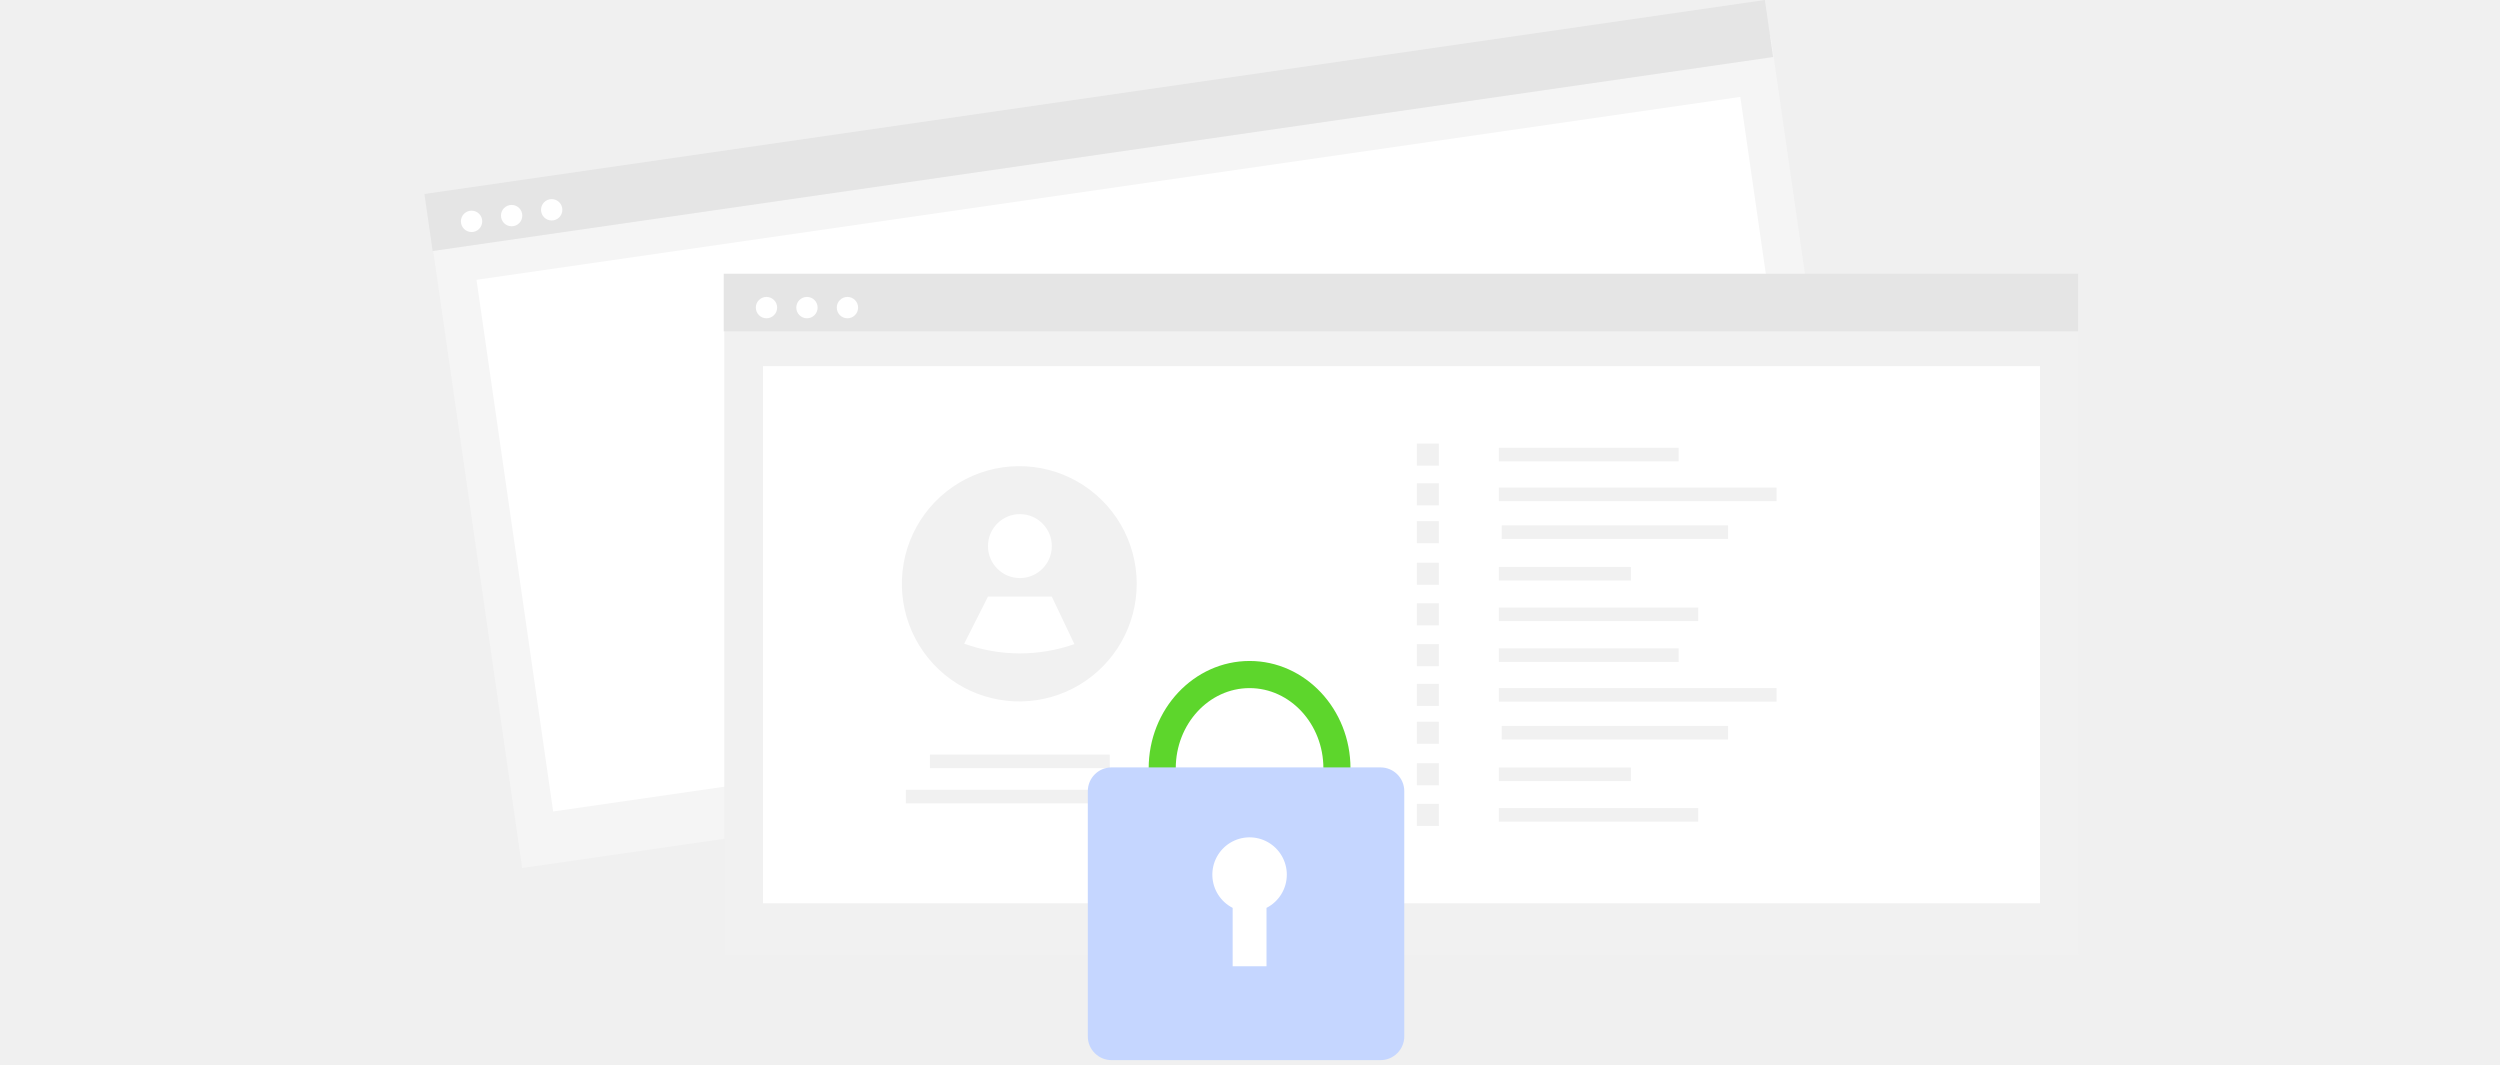
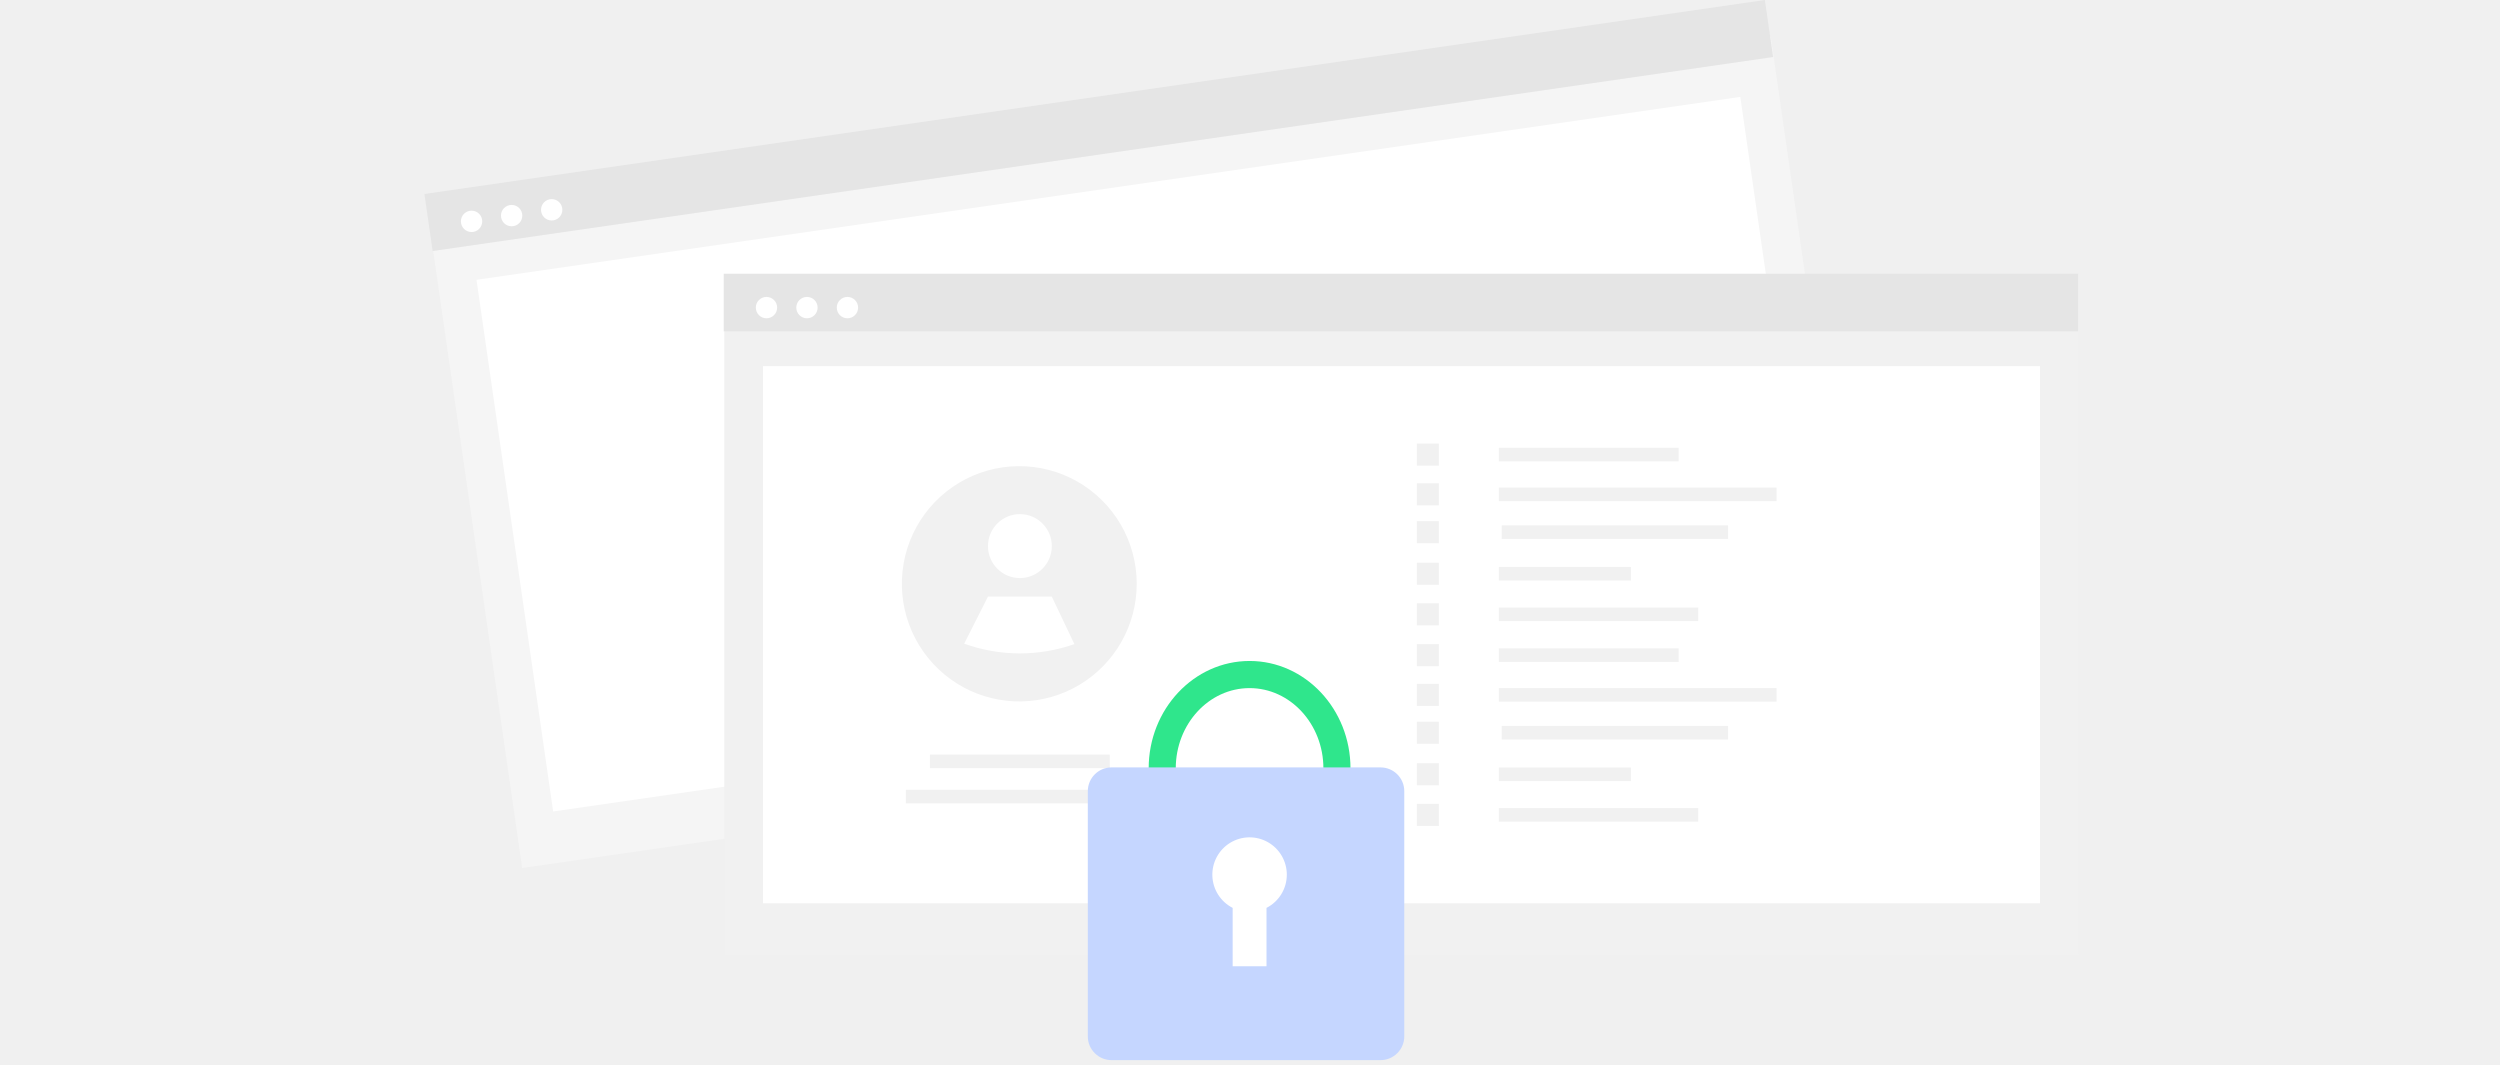
<svg xmlns="http://www.w3.org/2000/svg" width="632" height="269" viewBox="0 0 632 269" fill="none">
  <g clip-path="url(#clip0_2279_42539)">
    <path d="M447.648 9.294L108.777 58.336L132.006 219.429L470.877 170.387L447.648 9.294Z" fill="#F5F5F5" />
    <path d="M439.95 24.497L120.459 70.734L139.839 205.14L459.33 158.902L439.95 24.497Z" fill="white" />
    <path d="M446.161 -0.003L107.291 49.039L109.371 63.462L448.241 14.42L446.161 -0.003Z" fill="#E5E5E5" />
    <path d="M119.212 58.66C120.701 58.66 121.908 57.45 121.908 55.959C121.908 54.467 120.701 53.258 119.212 53.258C117.723 53.258 116.516 54.467 116.516 55.959C116.516 57.45 117.723 58.66 119.212 58.66Z" fill="white" />
    <path d="M129.34 57.206C130.829 57.206 132.036 55.997 132.036 54.506C132.036 53.014 130.829 51.805 129.34 51.805C127.852 51.805 126.645 53.014 126.645 54.506C126.645 55.997 127.852 57.206 129.34 57.206Z" fill="white" />
    <path d="M139.467 55.738C140.956 55.738 142.163 54.529 142.163 53.037C142.163 51.545 140.956 50.336 139.467 50.336C137.978 50.336 136.771 51.545 136.771 53.037C136.771 54.529 137.978 55.738 139.467 55.738Z" fill="white" />
    <path d="M525.492 78.602H183.104V241.367H525.492V78.602Z" fill="#F1F1F1" />
    <path d="M515.702 92.555H192.895V228.355H515.702V92.555Z" fill="white" />
    <path d="M525.345 69.195H182.957V83.767H525.345V69.195Z" fill="#E5E5E5" />
    <path d="M193.766 80.464C195.255 80.464 196.462 79.255 196.462 77.763C196.462 76.272 195.255 75.062 193.766 75.062C192.277 75.062 191.07 76.272 191.07 77.763C191.07 79.255 192.277 80.464 193.766 80.464Z" fill="white" />
    <path d="M203.999 80.464C205.488 80.464 206.695 79.255 206.695 77.763C206.695 76.272 205.488 75.062 203.999 75.062C202.51 75.062 201.303 76.272 201.303 77.763C201.303 79.255 202.51 80.464 203.999 80.464Z" fill="white" />
    <path d="M214.233 80.464C215.722 80.464 216.929 79.255 216.929 77.763C216.929 76.272 215.722 75.062 214.233 75.062C212.744 75.062 211.537 76.272 211.537 77.763C211.537 79.255 212.744 80.464 214.233 80.464Z" fill="white" />
    <path d="M424.368 113.203H378.904V116.626H424.368V113.203Z" fill="#F1F1F1" />
    <path d="M449.11 123.258H378.904V126.681H449.11V123.258Z" fill="#F1F1F1" />
    <path d="M436.851 132.82H379.635V136.244H436.851V132.82Z" fill="#F1F1F1" />
    <path d="M412.306 143.328H378.904V146.751H412.306V143.328Z" fill="#F1F1F1" />
    <path d="M429.316 153.586H378.904V157.009H429.316V153.586Z" fill="#F1F1F1" />
    <path d="M363.751 112.133H358.184V117.71H363.751V112.133Z" fill="#F1F1F1" />
    <path d="M363.751 122.172H358.184V127.749H363.751V122.172Z" fill="#F1F1F1" />
    <path d="M363.751 131.75H358.184V137.327H363.751V131.75Z" fill="#F1F1F1" />
    <path d="M363.751 142.258H358.184V147.835H363.751V142.258Z" fill="#F1F1F1" />
    <path d="M363.751 152.508H358.184V158.085H363.751V152.508Z" fill="#F1F1F1" />
    <path d="M424.368 163.906H378.904V167.33H424.368V163.906Z" fill="#F1F1F1" />
    <path d="M449.11 173.945H378.904V177.369H449.11V173.945Z" fill="#F1F1F1" />
    <path d="M436.851 183.523H379.635V186.947H436.851V183.523Z" fill="#F1F1F1" />
    <path d="M412.306 194.031H378.904V197.455H412.306V194.031Z" fill="#F1F1F1" />
    <path d="M429.316 204.289H378.904V207.712H429.316V204.289Z" fill="#F1F1F1" />
    <path d="M363.751 162.836H358.184V168.413H363.751V162.836Z" fill="#F1F1F1" />
    <path d="M363.751 172.875H358.184V178.452H363.751V172.875Z" fill="#F1F1F1" />
    <path d="M363.751 182.453H358.184V188.03H363.751V182.453Z" fill="#F1F1F1" />
    <path d="M363.751 192.945H358.184V198.522H363.751V192.945Z" fill="#F1F1F1" />
    <path d="M363.751 203.219H358.184V208.796H363.751V203.219Z" fill="#F1F1F1" />
    <path d="M280.545 190.758H235.082V194.181H280.545V190.758Z" fill="#F1F1F1" />
    <path d="M286.216 199.664H229V203.087H286.216V199.664Z" fill="#F1F1F1" />
    <path d="M287.364 147.583C287.362 152.728 286.028 157.785 283.493 162.259C280.957 166.734 277.307 170.473 272.898 173.112C268.489 175.75 263.472 177.199 258.337 177.315C253.203 177.431 248.126 176.211 243.603 173.774L243.597 173.768C238.977 171.274 235.099 167.598 232.359 163.114C229.618 158.63 228.113 153.498 227.997 148.242C227.881 142.986 229.158 137.792 231.698 133.191C234.238 128.59 237.95 124.746 242.456 122.051C246.962 119.355 252.1 117.904 257.348 117.846C262.596 117.787 267.765 119.124 272.33 121.719C276.894 124.314 280.69 128.075 283.331 132.618C285.972 137.162 287.363 142.325 287.364 147.583Z" fill="#F1F1F1" />
    <path d="M257.829 146.138C262.286 146.138 265.899 142.518 265.899 138.053C265.899 133.588 262.286 129.969 257.829 129.969C253.373 129.969 249.76 133.588 249.76 138.053C249.76 142.518 253.373 146.138 257.829 146.138Z" fill="white" />
    <path d="M271.607 162.829C262.585 166.001 252.748 165.963 243.752 162.721L243.746 162.717L249.758 150.828H265.897L271.607 162.829Z" fill="white" />
-     <path d="M315.893 221.387C301.828 221.387 290.385 209.209 290.385 194.24C290.385 179.272 301.828 167.094 315.893 167.094C329.959 167.094 341.402 179.272 341.402 194.24C341.402 209.209 329.959 221.387 315.893 221.387ZM315.893 173.953C305.603 173.953 297.232 183.054 297.232 194.24C297.232 205.427 305.603 214.528 315.893 214.528C326.184 214.528 334.555 205.427 334.555 194.24C334.555 183.054 326.184 173.953 315.893 173.953Z" fill="#5DD62C" />
+     <path d="M315.893 221.387C301.828 221.387 290.385 209.209 290.385 194.24C290.385 179.272 301.828 167.094 315.893 167.094C329.959 167.094 341.402 179.272 341.402 194.24C341.402 209.209 329.959 221.387 315.893 221.387ZM315.893 173.953C305.603 173.953 297.232 183.054 297.232 194.24C297.232 205.427 305.603 214.528 315.893 214.528C326.184 214.528 334.555 205.427 334.555 194.24C334.555 183.054 326.184 173.953 315.893 173.953Z" fill="#2FE68C" />
    <rect x="275" y="194" width="80" height="74" rx="6" fill="#C5D6FF" />
    <path d="M325.307 221.118C325.308 219.442 324.864 217.795 324.018 216.348C323.173 214.901 321.958 213.706 320.499 212.886C319.039 212.065 317.388 211.65 315.715 211.681C314.041 211.713 312.407 212.191 310.979 213.066C309.552 213.941 308.383 215.181 307.593 216.66C306.803 218.138 306.421 219.8 306.486 221.475C306.55 223.151 307.059 224.778 307.961 226.191C308.862 227.604 310.123 228.75 311.614 229.512V244.268H320.172V229.512C321.717 228.723 323.014 227.522 323.921 226.04C324.827 224.559 325.307 222.856 325.307 221.118Z" fill="white" />
  </g>
  <defs>
    <clipPath id="clip0_2279_42539">
      <rect width="632" height="269" fill="white" />
    </clipPath>
  </defs>
</svg>
